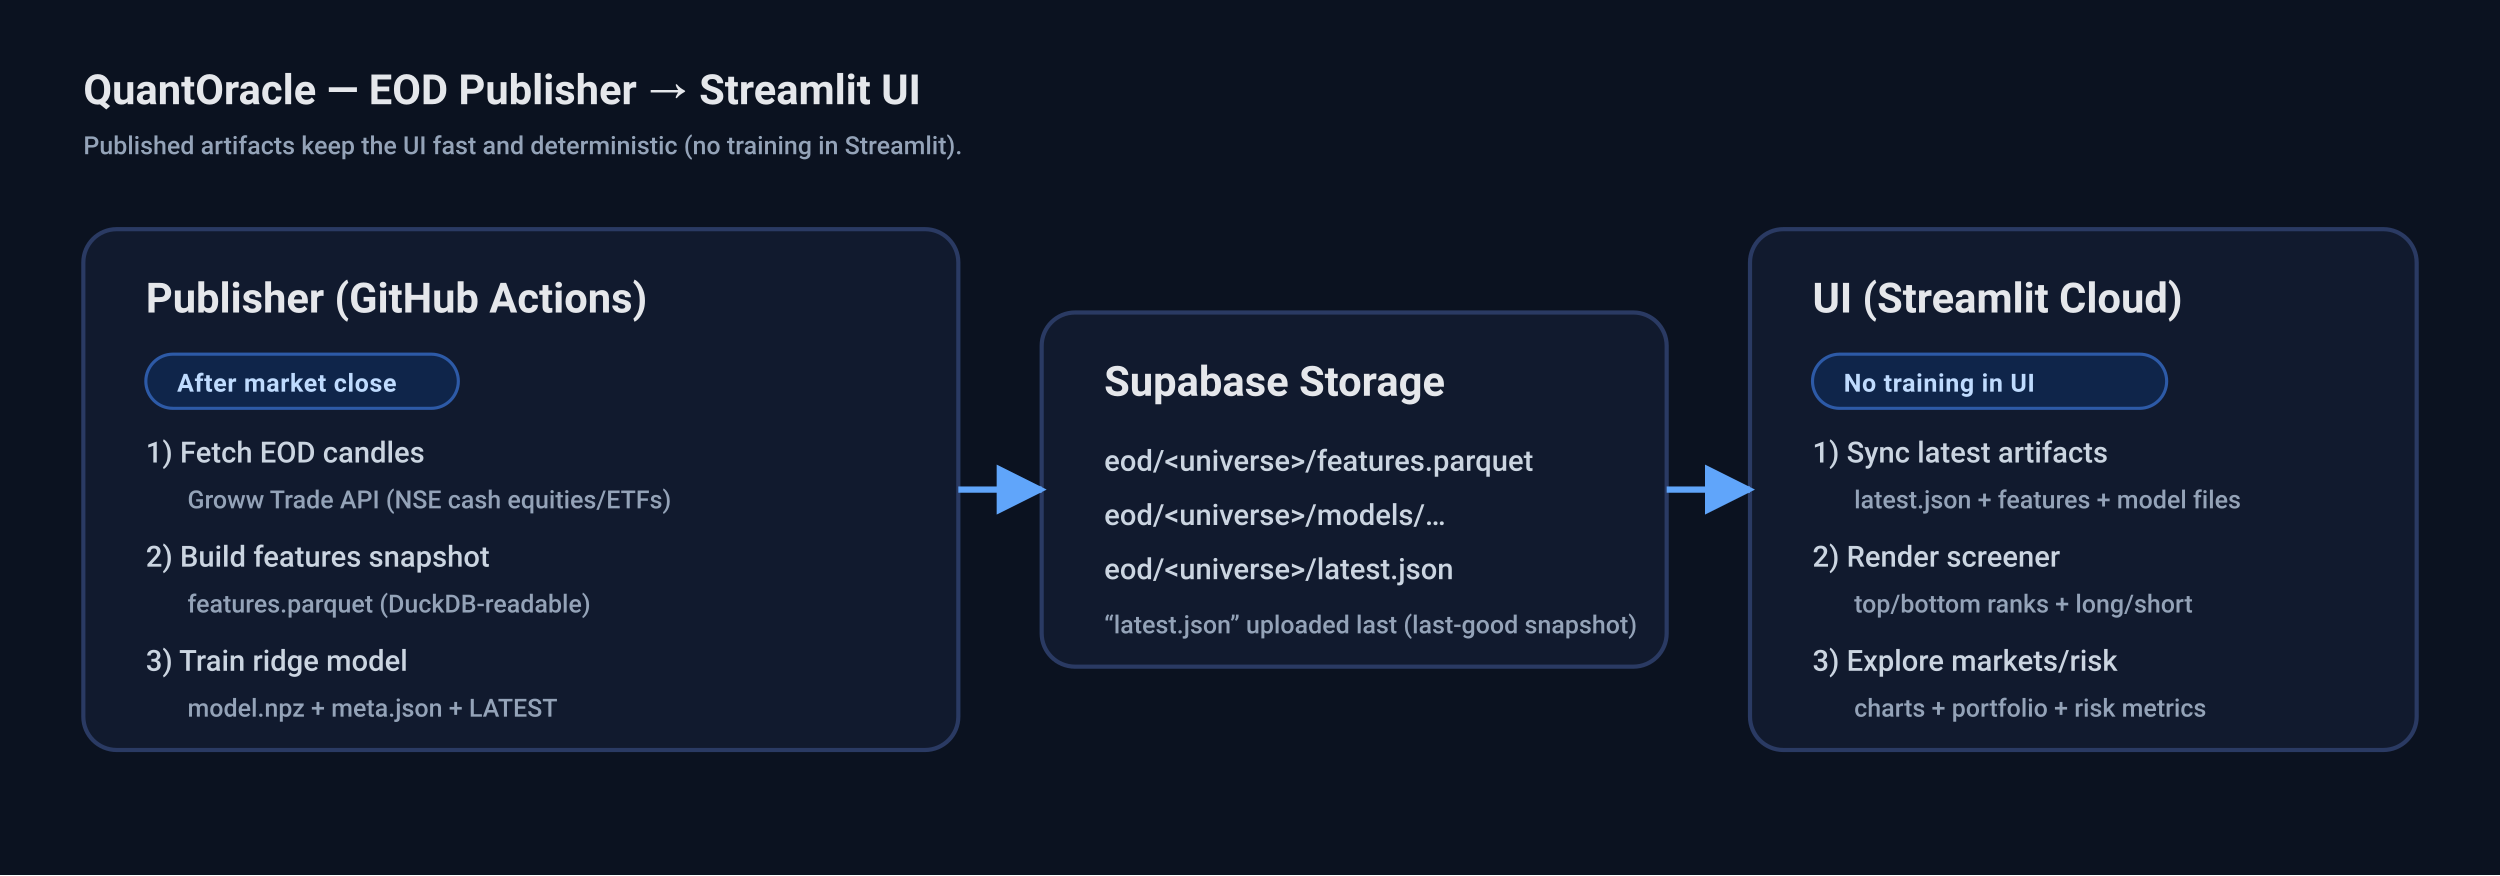
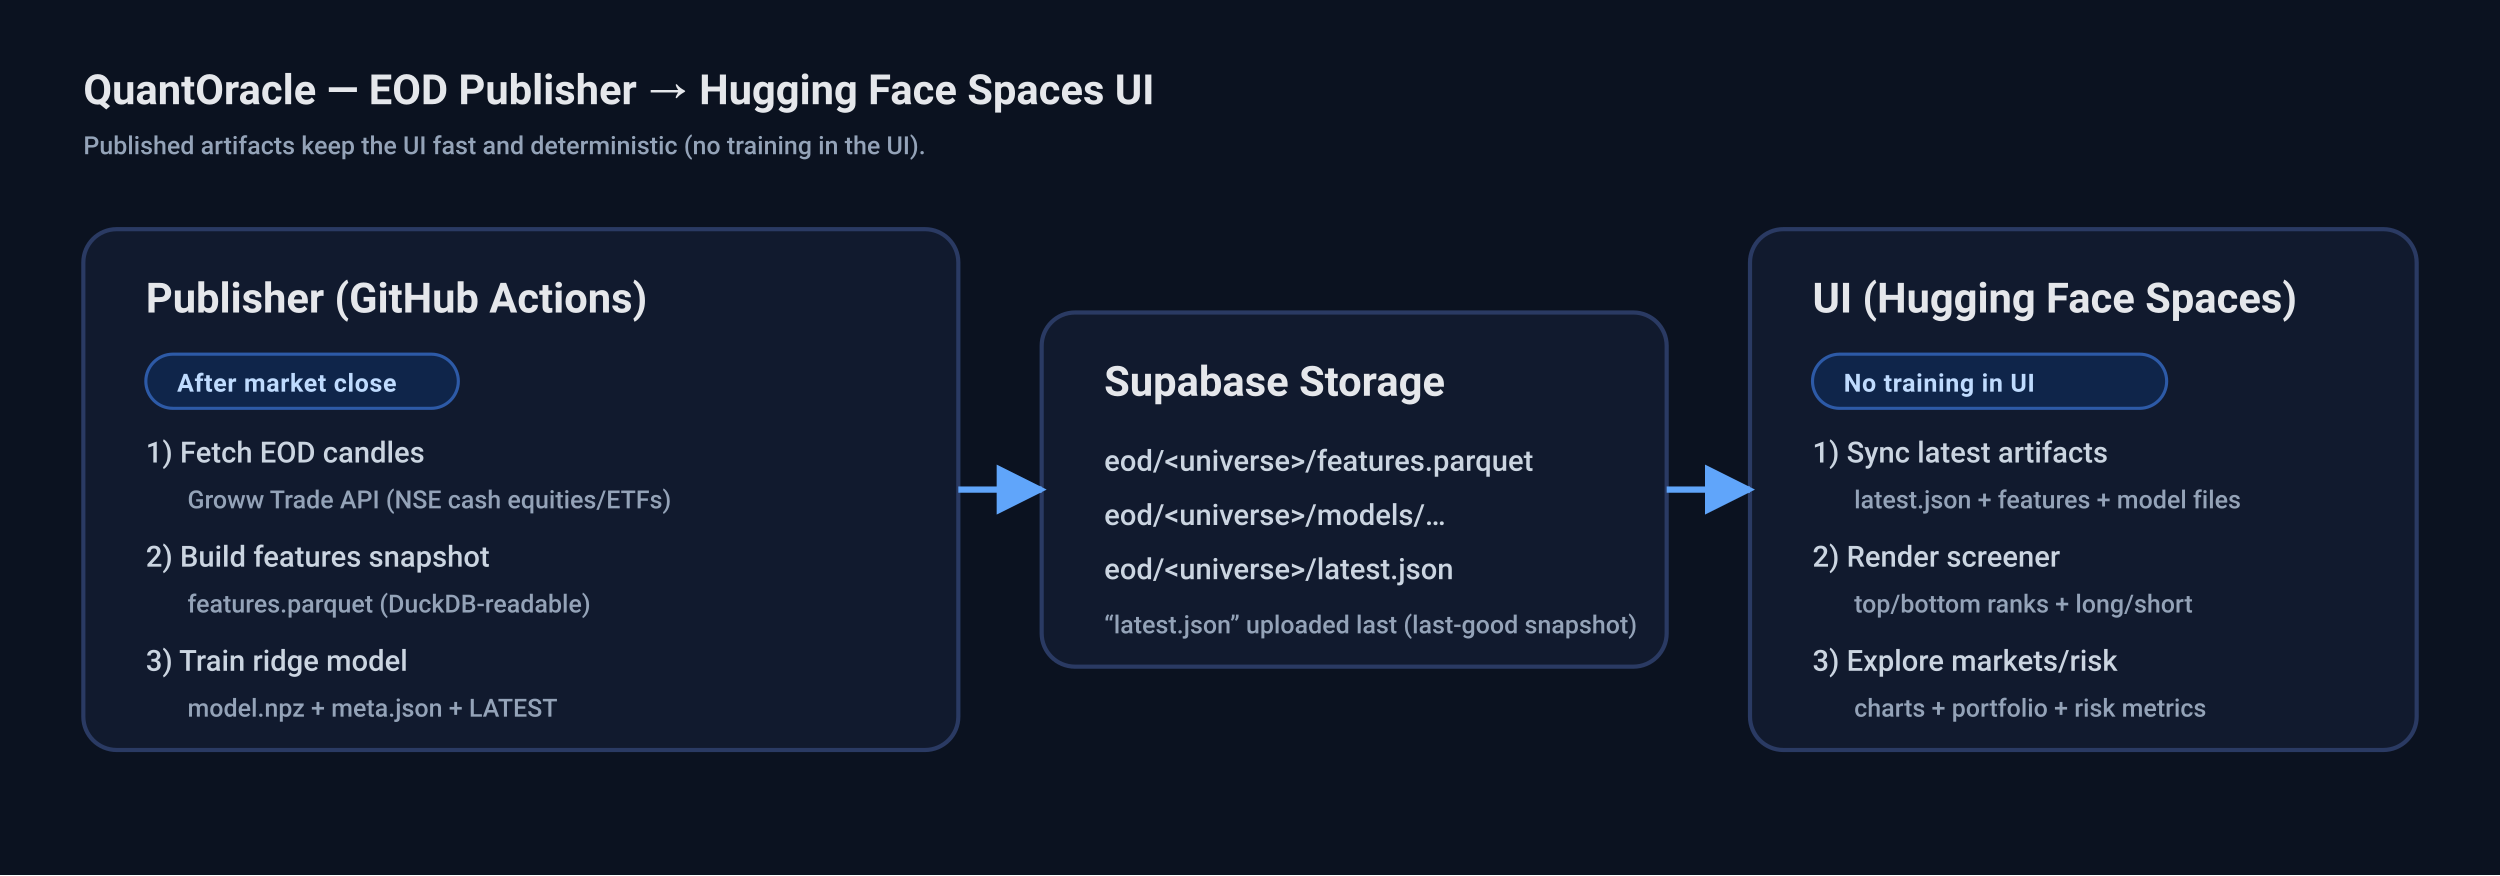
<svg xmlns="http://www.w3.org/2000/svg" width="1200" height="420" viewBox="0 0 1200 420" role="img" aria-label="QuantOracle EOD architecture">
  <defs>
    <style>
      .bg{fill:#0b1220}
      .card{fill:#111a2e;stroke:#2a3a63;stroke-width:2}
      .title{fill:#e5e7eb;font:700 20px ui-sans-serif,system-ui,-apple-system,Segoe UI,Roboto,Helvetica,Arial}
      .txt{fill:#cbd5e1;font:500 14px ui-sans-serif,system-ui,-apple-system,Segoe UI,Roboto,Helvetica,Arial}
      .muted{fill:#94a3b8;font:500 12px ui-sans-serif,system-ui,-apple-system,Segoe UI,Roboto,Helvetica,Arial}
      .pill{fill:#0f254a;stroke:#2d5aa7;stroke-width:1.5}
      .pillTxt{fill:#bfdbfe;font:700 12px ui-sans-serif,system-ui,-apple-system,Segoe UI,Roboto,Helvetica,Arial;letter-spacing:.3px}
      .arrow{stroke:#60a5fa;stroke-width:3;fill:none;marker-end:url(#m)}
    </style>
    <marker id="m" viewBox="0 0 10 10" refX="9" refY="5" markerWidth="8" markerHeight="8" orient="auto-start-reverse">
      <path d="M 0 0 L 10 5 L 0 10 z" fill="#60a5fa" />
    </marker>
  </defs>
  <rect class="bg" x="0" y="0" width="1200" height="420" />
-   <text class="title" x="40" y="50">QuantOracle — EOD Publisher → Streamlit UI</text>
-   <text class="muted" x="40" y="74">Published artifacts keep the UI fast and deterministic (no training in Streamlit).</text>
+   <text class="title" x="40" y="50">QuantOracle — EOD Publisher → Hugging Face Spaces UI</text>
+   <text class="muted" x="40" y="74">Published artifacts keep the UI fast and deterministic (no training in the UI).</text>
  <rect class="card" x="40" y="110" width="420" height="250" rx="16" />
  <text class="title" x="70" y="150">Publisher (GitHub Actions)</text>
  <rect class="pill" x="70" y="170" width="150" height="26" rx="13" />
  <text class="pillTxt" x="85" y="188">After market close</text>
  <text class="txt" x="70" y="222">1) Fetch EOD candles</text>
  <text class="muted" x="90" y="244">Groww Trade API (NSE cash equities/ETFs)</text>
  <text class="txt" x="70" y="272">2) Build features snapshot</text>
  <text class="muted" x="90" y="294">features.parquet (DuckDB-readable)</text>
  <text class="txt" x="70" y="322">3) Train ridge model</text>
  <text class="muted" x="90" y="344">model.npz + meta.json + LATEST</text>
  <rect class="card" x="500" y="150" width="300" height="170" rx="16" />
  <text class="title" x="530" y="190">Supabase Storage</text>
  <text class="txt" x="530" y="226">eod/&lt;universe&gt;/features.parquet</text>
  <text class="txt" x="530" y="252">eod/&lt;universe&gt;/models/…</text>
  <text class="txt" x="530" y="278">eod/&lt;universe&gt;/latest.json</text>
  <text class="muted" x="530" y="304">“latest.json” uploaded last (last-good snapshot)</text>
  <rect class="card" x="840" y="110" width="320" height="250" rx="16" />
-   <text class="title" x="870" y="150">UI (Streamlit Cloud)</text>
+   <text class="title" x="870" y="150">UI (Hugging Face Spaces)</text>
  <rect class="pill" x="870" y="170" width="170" height="26" rx="13" />
  <text class="pillTxt" x="885" y="188">No training in UI</text>
  <text class="txt" x="870" y="222">1) Sync latest artifacts</text>
  <text class="muted" x="890" y="244">latest.json + features + model files</text>
  <text class="txt" x="870" y="272">2) Render screener</text>
  <text class="muted" x="890" y="294">top/bottom ranks + long/short</text>
  <text class="txt" x="870" y="322">3) Explore markets/risk</text>
  <text class="muted" x="890" y="344">charts + portfolio + risk metrics</text>
  <path class="arrow" d="M 460 235 C 500 235, 480 235, 500 235" />
  <path class="arrow" d="M 800 235 C 840 235, 820 235, 840 235" />
</svg>
